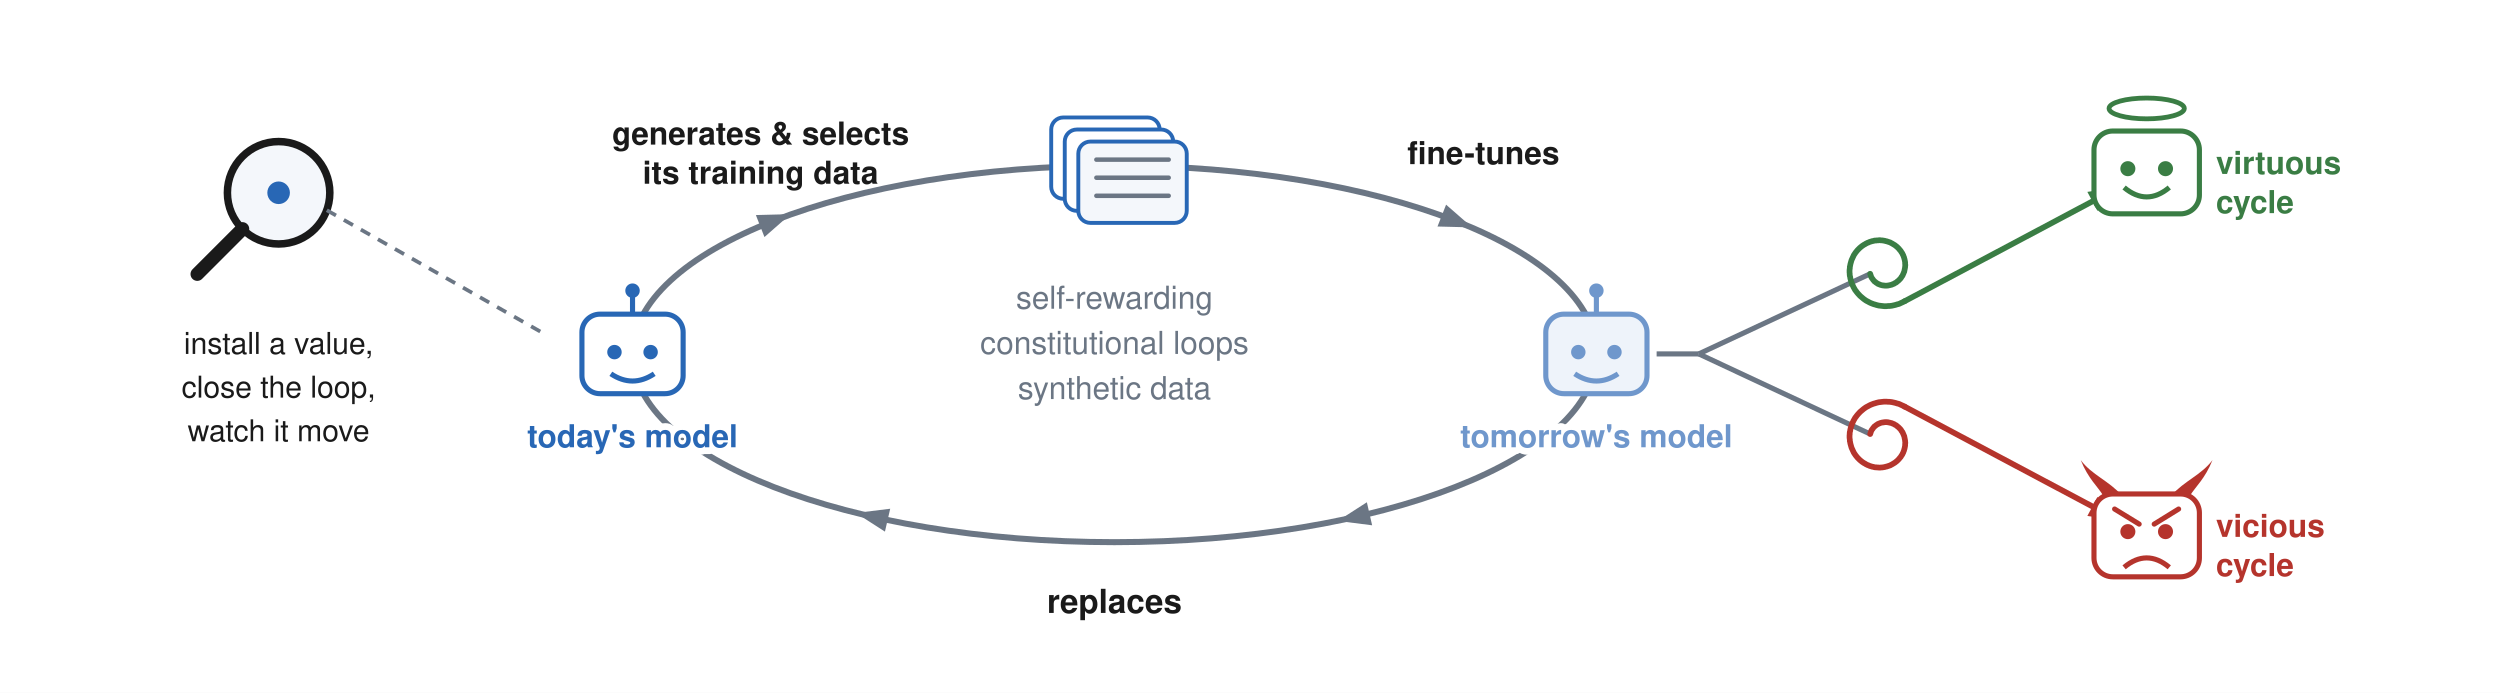
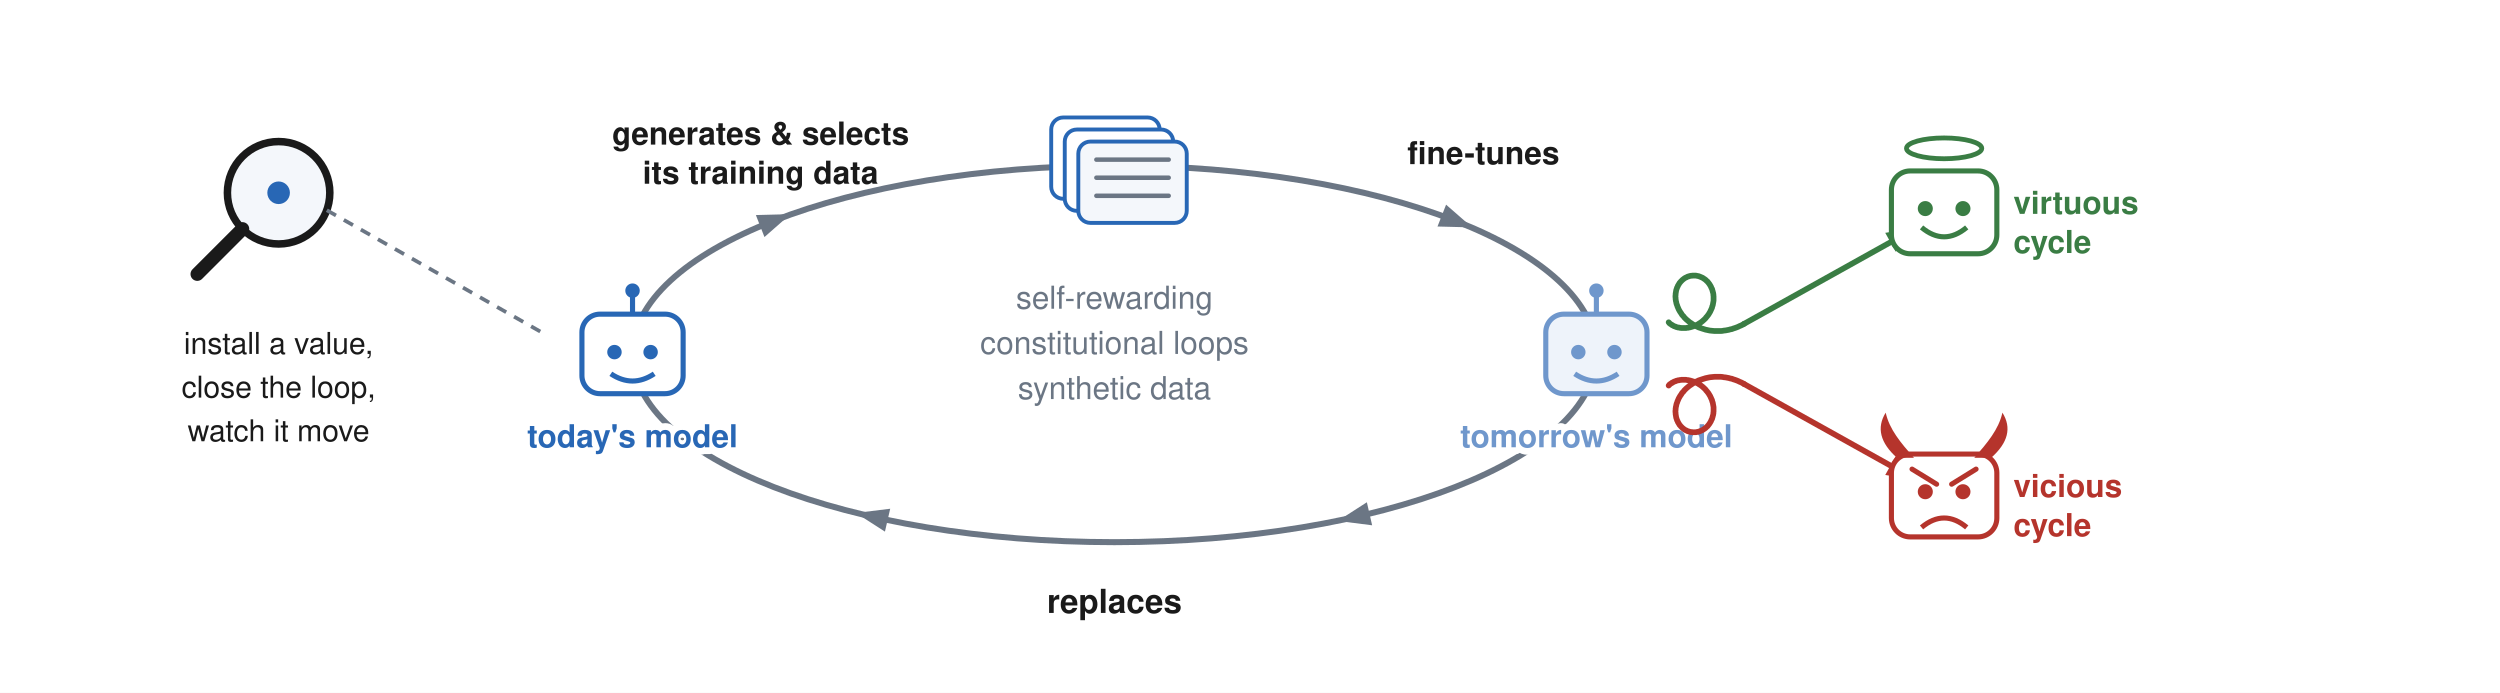
<svg xmlns="http://www.w3.org/2000/svg" viewBox="0 0 1660 460" font-family="Helvetica, Arial, sans-serif">
  <rect width="1660" height="460" fill="white" />
  <path d="M 420.0 235.0 A 320.0 125.0 0 0 1 740.0 110.0" fill="none" stroke="#6b7684" stroke-width="4" />
  <path d="M 740.0 110.0 A 320.0 125.0 0 0 1 1060.0 235.0" fill="none" stroke="#6b7684" stroke-width="4" />
  <path d="M 1060.0 235.0 A 320.0 125.0 0 0 1 420.0 235.0" fill="none" stroke="#6b7684" stroke-width="4" />
  <path d="M 524.9 142.2 L 507.6 157.4 L 501.9 142.8 z" fill="#6b7684" />
  <path d="M 977.5 151.0 L 954.5 150.4 L 960.2 135.9 z" fill="#6b7684" />
  <path d="M 888.3 345.9 L 907.6 333.5 L 911.1 348.8 z" fill="#6b7684" />
  <path d="M 568.3 340.6 L 591.1 337.8 L 587.6 353.0 z" fill="#6b7684" />
  <rect x="386.4" y="208.6" width="67.2" height="52.8" rx="12.0" fill="white" stroke="#2867b5" stroke-width="3.4" />
  <circle cx="408.0" cy="233.8" r="4.8" fill="#2867b5" />
  <circle cx="432.0" cy="233.8" r="4.8" fill="#2867b5" />
  <path d="M 405.6 248.2 Q 420.0 257.8 434.4 248.2" stroke="#2867b5" stroke-width="3.4" fill="none" />
  <line x1="420.0" y1="208.6" x2="420.0" y2="196.6" stroke="#2867b5" stroke-width="3.4" />
  <circle cx="420.0" cy="193.0" r="4.8" fill="#2867b5" />
  <text x="420.0" y="297.0" text-anchor="middle" font-family="Helvetica, Arial, sans-serif" font-size="21" font-weight="bold" fill="#2867b5" stroke="white" stroke-width="9" paint-order="stroke" stroke-linejoin="round">today's model</text>
  <rect x="698" y="78" width="72" height="54" rx="8" fill="white" stroke="#2867b5" stroke-width="2.6" />
  <rect x="707" y="86" width="72" height="54" rx="8" fill="white" stroke="#2867b5" stroke-width="2.6" />
  <rect x="716" y="94" width="72" height="54" rx="8" fill="#f4f7fb" stroke="#2867b5" stroke-width="2.6" />
  <line x1="728" y1="106" x2="776" y2="106" stroke="#6b7684" stroke-width="3" stroke-linecap="round" />
  <line x1="728" y1="118" x2="776" y2="118" stroke="#6b7684" stroke-width="3" stroke-linecap="round" />
  <line x1="728" y1="130" x2="776" y2="130" stroke="#6b7684" stroke-width="3" stroke-linecap="round" />
  <rect x="1026.4" y="208.6" width="67.2" height="52.8" rx="12.0" fill="#eef3fa" stroke="#6f97cc" stroke-width="3.4" />
  <circle cx="1048.0" cy="233.8" r="4.8" fill="#6f97cc" />
  <circle cx="1072.0" cy="233.8" r="4.8" fill="#6f97cc" />
  <path d="M 1045.6 248.2 Q 1060.0 257.8 1074.4 248.2" stroke="#6f97cc" stroke-width="3.4" fill="none" />
  <line x1="1060.0" y1="208.6" x2="1060.0" y2="196.6" stroke="#6f97cc" stroke-width="3.4" />
  <circle cx="1060.0" cy="193.0" r="4.8" fill="#6f97cc" />
  <text x="1060.0" y="297.0" text-anchor="middle" font-family="Helvetica, Arial, sans-serif" font-size="21" font-weight="bold" fill="#6f97cc" stroke="white" stroke-width="9" paint-order="stroke" stroke-linejoin="round">tomorrow's model</text>
  <text x="505.0" y="96.0" text-anchor="middle" font-family="Helvetica, Arial, sans-serif" font-size="21" font-weight="bold" fill="#1a1a1a">generates &amp; selects</text>
  <text x="505.0" y="122.0" text-anchor="middle" font-family="Helvetica, Arial, sans-serif" font-size="21" font-weight="bold" fill="#1a1a1a">its training data</text>
  <text x="985.0" y="109.0" text-anchor="middle" font-family="Helvetica, Arial, sans-serif" font-size="21" font-weight="bold" fill="#1a1a1a">fine-tunes</text>
  <text x="740.0" y="205.0" text-anchor="middle" font-family="Helvetica, Arial, sans-serif" font-size="21" font-weight="normal" fill="#6b7684">self-rewarding</text>
  <text x="740.0" y="235.0" text-anchor="middle" font-family="Helvetica, Arial, sans-serif" font-size="21" font-weight="normal" fill="#6b7684">constitutional loops</text>
  <text x="740.0" y="265.0" text-anchor="middle" font-family="Helvetica, Arial, sans-serif" font-size="21" font-weight="normal" fill="#6b7684">synthetic data</text>
  <text x="740.0" y="407.0" text-anchor="middle" font-family="Helvetica, Arial, sans-serif" font-size="22" font-weight="bold" fill="#1a1a1a">replaces</text>
  <circle cx="185.0" cy="128.0" r="34.0" fill="#f4f7fb" stroke="#1a1a1a" stroke-width="5" />
  <circle cx="185.0" cy="128.0" r="7.5" fill="#2867b5" />
  <line x1="161.0" y1="152.0" x2="131.0" y2="182.0" stroke="#1a1a1a" stroke-width="9" stroke-linecap="round" />
  <line x1="217.0" y1="139.6" x2="362" y2="222" stroke="#6b7684" stroke-width="2.5" stroke-dasharray="7 6" />
  <text x="185.0" y="235.0" text-anchor="middle" font-family="Helvetica, Arial, sans-serif" font-size="20" font-weight="normal" fill="#1a1a1a">install a value,</text>
  <text x="185.0" y="264.0" text-anchor="middle" font-family="Helvetica, Arial, sans-serif" font-size="20" font-weight="normal" fill="#1a1a1a">close the loop,</text>
  <text x="185.0" y="293.0" text-anchor="middle" font-family="Helvetica, Arial, sans-serif" font-size="20" font-weight="normal" fill="#1a1a1a">watch it move</text>
-   <line x1="1100" y1="235" x2="1128" y2="235" stroke="#6b7684" stroke-width="3.4" />
-   <line x1="1128" y1="235" x2="1241.8" y2="181.8" stroke="#6b7684" stroke-width="3.4" />
-   <path d="M 1241.8 181.8 L 1241.9 182.1 L 1242.0 182.4 L 1242.1 182.7 L 1242.2 183.0 L 1242.3 183.4 L 1242.4 183.7 L 1242.6 184.0 L 1242.7 184.3 L 1242.9 184.6 L 1243.1 184.9 L 1243.3 185.1 L 1243.5 185.4 L 1243.7 185.7 L 1243.9 186.0 L 1244.1 186.2 L 1244.4 186.5 L 1244.6 186.8 L 1244.9 187.0 L 1245.2 187.2 L 1245.5 187.5 L 1245.8 187.7 L 1246.1 187.9 L 1246.4 188.1 L 1246.7 188.3 L 1247.0 188.5 L 1247.4 188.6 L 1247.7 188.8 L 1248.1 188.9 L 1248.5 189.1 L 1248.8 189.2 L 1249.2 189.3 L 1249.6 189.4 L 1250.0 189.5 L 1250.4 189.5 L 1250.8 189.6 L 1251.2 189.6 L 1251.6 189.7 L 1252.0 189.7 L 1252.4 189.7 L 1252.9 189.7 L 1253.3 189.6 L 1253.7 189.6 L 1254.1 189.5 L 1254.5 189.4 L 1255.0 189.3 L 1255.4 189.2 L 1255.8 189.1 L 1256.2 189.0 L 1256.6 188.8 L 1257.0 188.6 L 1257.4 188.5 L 1257.8 188.3 L 1258.2 188.0 L 1258.6 187.8 L 1259.0 187.6 L 1259.4 187.3 L 1259.7 187.0 L 1260.1 186.7 L 1260.5 186.4 L 1260.8 186.1 L 1261.1 185.8 L 1261.5 185.4 L 1261.8 185.1 L 1262.1 184.7 L 1262.4 184.3 L 1262.6 183.9 L 1262.9 183.5 L 1263.2 183.1 L 1263.4 182.7 L 1263.6 182.2 L 1263.8 181.8 L 1264.0 181.3 L 1264.2 180.8 L 1264.4 180.4 L 1264.5 179.9 L 1264.6 179.4 L 1264.7 178.9 L 1264.8 178.4 L 1264.9 177.9 L 1265.0 177.3 L 1265.0 176.8 L 1265.1 176.3 L 1265.1 175.8 L 1265.0 175.2 L 1265.0 174.7 L 1265.0 174.2 L 1264.9 173.6 L 1264.8 173.1 L 1264.7 172.6 L 1264.6 172.1 L 1264.4 171.5 L 1264.3 171.0 L 1264.1 170.5 L 1263.9 170.0 L 1263.7 169.4 L 1263.4 168.9 L 1263.2 168.4 L 1262.9 167.9 L 1262.6 167.5 L 1262.3 167.0 L 1262.0 166.5 L 1261.6 166.1 L 1261.2 165.6 L 1260.9 165.2 L 1260.5 164.8 L 1260.0 164.3 L 1259.6 163.9 L 1259.2 163.6 L 1258.7 163.2 L 1258.2 162.8 L 1257.7 162.5 L 1257.2 162.2 L 1256.7 161.9 L 1256.2 161.6 L 1255.6 161.3 L 1255.1 161.0 L 1254.5 160.8 L 1253.9 160.6 L 1253.3 160.4 L 1252.7 160.2 L 1252.1 160.1 L 1251.5 159.9 L 1250.9 159.8 L 1250.3 159.7 L 1249.6 159.6 L 1249.0 159.6 L 1248.4 159.5 L 1247.7 159.5 L 1247.1 159.6 L 1246.4 159.6 L 1245.8 159.7 L 1245.1 159.7 L 1244.5 159.8 L 1243.9 160.0 L 1243.2 160.1 L 1242.6 160.3 L 1241.9 160.5 L 1241.3 160.7 L 1240.7 161.0 L 1240.1 161.2 L 1239.5 161.5 L 1238.9 161.8 L 1238.3 162.2 L 1237.7 162.5 L 1237.1 162.9 L 1236.5 163.3 L 1236.0 163.7 L 1235.5 164.1 L 1234.9 164.6 L 1234.4 165.1 L 1233.9 165.6 L 1233.4 166.1 L 1233.0 166.6 L 1232.5 167.2 L 1232.1 167.7 L 1231.7 168.3 L 1231.3 168.9 L 1230.9 169.5 L 1230.6 170.2 L 1230.3 170.8 L 1230.0 171.5 L 1229.7 172.1 L 1229.4 172.8 L 1229.2 173.5 L 1229.0 174.2 L 1228.8 174.9 L 1228.6 175.7 L 1228.5 176.4 L 1228.3 177.1 L 1228.3 177.9 L 1228.2 178.6 L 1228.1 179.4 L 1228.1 180.1 L 1228.1 180.9 L 1228.2 181.7 L 1228.2 182.4 L 1228.3 183.2 L 1228.5 183.9 L 1228.6 184.7 L 1228.8 185.5 L 1229.0 186.2 L 1229.2 187.0 L 1229.5 187.7 L 1229.7 188.4 L 1230.0 189.2 L 1230.4 189.9 L 1230.7 190.6 L 1231.1 191.3 L 1231.5 192.0 L 1231.9 192.7 L 1232.4 193.3 L 1232.9 194.0 L 1233.4 194.6 L 1233.9 195.2 L 1234.5 195.8 L 1235.0 196.4 L 1235.6 196.9 L 1236.3 197.5 L 1236.9 198.0 L 1237.5 198.5 L 1238.2 199.0 L 1238.9 199.5 L 1239.6 199.9 L 1240.4 200.3 L 1241.1 200.7 L 1241.9 201.1 L 1242.6 201.4 L 1243.4 201.7 L 1244.2 202.0 L 1245.0 202.2 L 1245.9 202.5 L 1246.7 202.7 L 1247.5 202.9 L 1248.4 203.0 L 1249.2 203.1 L 1250.1 203.2 L 1251.0 203.3 L 1251.9 203.3 L 1252.7 203.3 L 1253.6 203.2 L 1254.5 203.2 L 1255.4 203.1 L 1256.2 203.0 L 1257.1 202.8 L 1258.0 202.6 L 1258.8 202.4 L 1259.7 202.1 L 1260.6 201.9 L 1261.4 201.6 L 1262.2 201.2 L 1263.1 200.8 L 1263.9 200.4 L 1264.7 200.0" fill="none" stroke="#3a7d44" stroke-width="3.8" stroke-linecap="round" />
-   <line x1="1264.7" y1="200.0" x2="1397.1" y2="129.6" stroke="#3a7d44" stroke-width="3.8" stroke-linecap="round" />
-   <path d="M 1406.8 124.4 L 1392.7 140.0 L 1386.0 127.4 z" fill="#3a7d44" />
-   <rect x="1390.4" y="87.0" width="70.0" height="55.0" rx="12.5" fill="white" stroke="#3a7d44" stroke-width="3.4" />
-   <circle cx="1412.9" cy="112.0" r="5.0" fill="#3a7d44" />
-   <circle cx="1437.9" cy="112.0" r="5.0" fill="#3a7d44" />
-   <path d="M 1410.4 124.5 Q 1425.4 137.0 1440.4 124.5" stroke="#3a7d44" stroke-width="3.4" fill="none" />
-   <ellipse cx="1425.4" cy="72.0" rx="25.0" ry="6.9" fill="none" stroke="#3a7d44" stroke-width="3.2" />
-   <text x="1471.4" y="115.5" font-family="Helvetica, Arial, sans-serif" font-size="21" font-weight="bold" fill="#3a7d44">virtuous</text>
-   <text x="1471.4" y="141.5" font-family="Helvetica, Arial, sans-serif" font-size="21" font-weight="bold" fill="#3a7d44">cycle</text>
-   <line x1="1128" y1="235" x2="1241.8" y2="288.2" stroke="#6b7684" stroke-width="3.4" />
-   <path d="M 1241.8 288.2 L 1241.9 287.9 L 1242.0 287.6 L 1242.1 287.3 L 1242.2 287.0 L 1242.3 286.6 L 1242.4 286.3 L 1242.6 286.0 L 1242.7 285.7 L 1242.9 285.4 L 1243.1 285.1 L 1243.3 284.9 L 1243.5 284.6 L 1243.7 284.3 L 1243.9 284.0 L 1244.1 283.8 L 1244.4 283.5 L 1244.6 283.2 L 1244.9 283.0 L 1245.2 282.8 L 1245.5 282.5 L 1245.8 282.3 L 1246.1 282.1 L 1246.4 281.9 L 1246.7 281.7 L 1247.0 281.5 L 1247.4 281.4 L 1247.7 281.2 L 1248.1 281.1 L 1248.5 280.9 L 1248.8 280.8 L 1249.2 280.7 L 1249.6 280.6 L 1250.0 280.5 L 1250.4 280.5 L 1250.8 280.4 L 1251.2 280.4 L 1251.6 280.3 L 1252.0 280.3 L 1252.4 280.3 L 1252.9 280.3 L 1253.3 280.4 L 1253.7 280.4 L 1254.1 280.5 L 1254.5 280.6 L 1255.0 280.7 L 1255.4 280.8 L 1255.8 280.9 L 1256.2 281.0 L 1256.6 281.2 L 1257.0 281.4 L 1257.4 281.5 L 1257.8 281.7 L 1258.2 282.0 L 1258.6 282.2 L 1259.0 282.4 L 1259.4 282.7 L 1259.7 283.0 L 1260.1 283.3 L 1260.5 283.6 L 1260.8 283.9 L 1261.1 284.2 L 1261.5 284.6 L 1261.8 284.9 L 1262.1 285.3 L 1262.4 285.7 L 1262.6 286.1 L 1262.9 286.5 L 1263.2 286.9 L 1263.4 287.3 L 1263.6 287.8 L 1263.8 288.2 L 1264.0 288.7 L 1264.2 289.2 L 1264.4 289.6 L 1264.5 290.1 L 1264.6 290.6 L 1264.7 291.1 L 1264.8 291.6 L 1264.9 292.1 L 1265.0 292.7 L 1265.0 293.2 L 1265.1 293.7 L 1265.1 294.2 L 1265.0 294.8 L 1265.0 295.3 L 1265.0 295.8 L 1264.9 296.4 L 1264.8 296.9 L 1264.7 297.4 L 1264.6 297.9 L 1264.4 298.5 L 1264.3 299.0 L 1264.1 299.5 L 1263.9 300.0 L 1263.7 300.6 L 1263.4 301.1 L 1263.2 301.6 L 1262.9 302.1 L 1262.6 302.5 L 1262.3 303.0 L 1262.0 303.5 L 1261.6 303.9 L 1261.2 304.4 L 1260.9 304.8 L 1260.5 305.2 L 1260.0 305.7 L 1259.6 306.1 L 1259.2 306.4 L 1258.7 306.8 L 1258.2 307.2 L 1257.7 307.5 L 1257.2 307.8 L 1256.7 308.1 L 1256.2 308.4 L 1255.6 308.7 L 1255.1 309.0 L 1254.5 309.2 L 1253.9 309.4 L 1253.3 309.6 L 1252.7 309.8 L 1252.1 309.9 L 1251.5 310.1 L 1250.9 310.2 L 1250.3 310.3 L 1249.6 310.4 L 1249.0 310.4 L 1248.4 310.5 L 1247.7 310.5 L 1247.1 310.4 L 1246.4 310.4 L 1245.8 310.3 L 1245.1 310.3 L 1244.5 310.2 L 1243.9 310.0 L 1243.2 309.9 L 1242.6 309.7 L 1241.9 309.5 L 1241.3 309.3 L 1240.7 309.0 L 1240.1 308.8 L 1239.5 308.5 L 1238.9 308.2 L 1238.3 307.8 L 1237.7 307.5 L 1237.1 307.1 L 1236.5 306.7 L 1236.0 306.3 L 1235.5 305.9 L 1234.9 305.4 L 1234.4 304.9 L 1233.9 304.4 L 1233.4 303.9 L 1233.0 303.4 L 1232.5 302.8 L 1232.1 302.3 L 1231.7 301.7 L 1231.3 301.1 L 1230.9 300.5 L 1230.6 299.8 L 1230.3 299.2 L 1230.0 298.5 L 1229.7 297.9 L 1229.4 297.2 L 1229.2 296.5 L 1229.0 295.8 L 1228.8 295.1 L 1228.6 294.3 L 1228.5 293.6 L 1228.3 292.9 L 1228.3 292.1 L 1228.2 291.4 L 1228.1 290.6 L 1228.1 289.9 L 1228.1 289.1 L 1228.2 288.3 L 1228.2 287.6 L 1228.3 286.8 L 1228.5 286.1 L 1228.6 285.3 L 1228.8 284.5 L 1229.0 283.8 L 1229.2 283.0 L 1229.5 282.3 L 1229.7 281.6 L 1230.0 280.8 L 1230.4 280.1 L 1230.7 279.4 L 1231.1 278.7 L 1231.5 278.0 L 1231.9 277.3 L 1232.4 276.7 L 1232.9 276.0 L 1233.4 275.4 L 1233.9 274.8 L 1234.5 274.2 L 1235.0 273.6 L 1235.6 273.1 L 1236.3 272.5 L 1236.9 272.0 L 1237.5 271.5 L 1238.2 271.0 L 1238.9 270.5 L 1239.6 270.1 L 1240.4 269.7 L 1241.1 269.3 L 1241.9 268.9 L 1242.6 268.6 L 1243.4 268.3 L 1244.2 268.0 L 1245.0 267.8 L 1245.9 267.5 L 1246.7 267.3 L 1247.5 267.1 L 1248.4 267.0 L 1249.2 266.9 L 1250.1 266.8 L 1251.0 266.7 L 1251.9 266.7 L 1252.7 266.7 L 1253.6 266.8 L 1254.5 266.8 L 1255.4 266.9 L 1256.2 267.0 L 1257.1 267.2 L 1258.0 267.4 L 1258.8 267.6 L 1259.7 267.9 L 1260.6 268.1 L 1261.4 268.4 L 1262.2 268.8 L 1263.1 269.2 L 1263.9 269.6 L 1264.7 270.0" fill="none" stroke="#b5342c" stroke-width="3.8" stroke-linecap="round" />
-   <line x1="1264.7" y1="270.0" x2="1397.1" y2="340.4" stroke="#b5342c" stroke-width="3.8" stroke-linecap="round" />
-   <path d="M 1406.8 345.6 L 1386.0 342.6 L 1392.7 330.0 z" fill="#b5342c" />
-   <rect x="1390.4" y="328.0" width="70.0" height="55.0" rx="12.5" fill="white" stroke="#b5342c" stroke-width="3.4" />
-   <circle cx="1412.9" cy="353.0" r="5.0" fill="#b5342c" />
-   <circle cx="1437.9" cy="353.0" r="5.0" fill="#b5342c" />
-   <line x1="1404.1" y1="338.0" x2="1420.4" y2="348.0" stroke="#b5342c" stroke-width="3.4" stroke-linecap="round" />
-   <line x1="1446.6" y1="338.0" x2="1430.4" y2="348.0" stroke="#b5342c" stroke-width="3.4" stroke-linecap="round" />
-   <path d="M 1410.4 376.7 Q 1425.4 364.2 1440.4 376.7" stroke="#b5342c" stroke-width="3.4" fill="none" />
-   <path d="M 1409.1 329.2 C 1400.4 319.2 1389.1 315.5 1381.6 305.5 C 1386.6 318.0 1392.9 323.0 1396.6 329.2 Z" fill="#b5342c" />
-   <path d="M 1441.6 329.2 C 1450.4 319.2 1461.6 315.5 1469.1 305.5 C 1464.1 318.0 1457.9 323.0 1454.1 329.2 Z" fill="#b5342c" />
-   <text x="1471.4" y="356.5" font-family="Helvetica, Arial, sans-serif" font-size="21" font-weight="bold" fill="#b5342c">vicious</text>
-   <text x="1471.4" y="382.5" font-family="Helvetica, Arial, sans-serif" font-size="21" font-weight="bold" fill="#b5342c">cycle</text>
+   <path d="M 1108.0 214.0 L 1108.1 214.1 L 1108.3 214.3 L 1108.4 214.5 L 1108.6 214.6 L 1108.8 214.8 L 1108.9 214.9 L 1109.1 215.1 L 1109.3 215.2 L 1109.6 215.4 L 1109.8 215.5 L 1110.0 215.7 L 1110.3 215.8 L 1110.5 216.0 L 1110.8 216.1 L 1111.1 216.3 L 1111.3 216.4 L 1111.6 216.6 L 1112.0 216.7 L 1112.3 216.8 L 1112.6 216.9 L 1112.9 217.1 L 1113.3 217.2 L 1113.7 217.3 L 1114.0 217.4 L 1114.4 217.5 L 1114.8 217.5 L 1115.2 217.6 L 1115.6 217.7 L 1116.0 217.7 L 1116.4 217.8 L 1116.8 217.8 L 1117.3 217.8 L 1117.7 217.8 L 1118.2 217.8 L 1118.6 217.8 L 1119.1 217.8 L 1119.5 217.8 L 1120.0 217.7 L 1120.5 217.6 L 1121.0 217.6 L 1121.4 217.5 L 1121.9 217.4 L 1122.4 217.3 L 1122.9 217.1 L 1123.4 217.0 L 1123.9 216.8 L 1124.4 216.7 L 1124.9 216.5 L 1125.4 216.3 L 1125.8 216.1 L 1126.3 215.9 L 1126.8 215.6 L 1127.3 215.4 L 1127.8 215.1 L 1128.2 214.8 L 1128.7 214.5 L 1129.2 214.2 L 1129.6 213.9 L 1130.1 213.5 L 1130.5 213.2 L 1130.9 212.8 L 1131.4 212.4 L 1131.8 212.0 L 1132.2 211.6 L 1132.6 211.2 L 1132.9 210.7 L 1133.3 210.3 L 1133.7 209.8 L 1134.0 209.4 L 1134.4 208.9 L 1134.7 208.4 L 1135.0 207.9 L 1135.3 207.4 L 1135.6 206.9 L 1135.8 206.4 L 1136.1 205.8 L 1136.3 205.3 L 1136.6 204.7 L 1136.8 204.2 L 1136.9 203.6 L 1137.1 203.1 L 1137.3 202.5 L 1137.4 201.9 L 1137.5 201.3 L 1137.6 200.8 L 1137.7 200.2 L 1137.8 199.6 L 1137.8 199.0 L 1137.8 198.4 L 1137.8 197.8 L 1137.8 197.3 L 1137.8 196.7 L 1137.7 196.1 L 1137.7 195.5 L 1137.6 195.0 L 1137.5 194.4 L 1137.3 193.8 L 1137.2 193.3 L 1137.0 192.7 L 1136.9 192.2 L 1136.7 191.7 L 1136.4 191.2 L 1136.2 190.7 L 1136.0 190.2 L 1135.7 189.7 L 1135.4 189.2 L 1135.1 188.7 L 1134.8 188.3 L 1134.5 187.9 L 1134.1 187.4 L 1133.8 187.0 L 1133.4 186.7 L 1133.0 186.3 L 1132.6 185.9 L 1132.2 185.6 L 1131.8 185.3 L 1131.3 185.0 L 1130.9 184.7 L 1130.4 184.4 L 1129.9 184.2 L 1129.5 184.0 L 1129.0 183.8 L 1128.5 183.6 L 1128.0 183.4 L 1127.5 183.3 L 1127.0 183.2 L 1126.5 183.1 L 1126.0 183.0 L 1125.5 183.0 L 1125.0 183.0 L 1124.4 183.0 L 1123.9 183.0 L 1123.4 183.1 L 1122.9 183.1 L 1122.4 183.2 L 1121.9 183.3 L 1121.4 183.5 L 1120.9 183.6 L 1120.4 183.8 L 1119.9 184.1 L 1119.4 184.3 L 1119.0 184.5 L 1118.5 184.8 L 1118.1 185.1 L 1117.6 185.5 L 1117.2 185.8 L 1116.8 186.2 L 1116.4 186.6 L 1116.0 187.0 L 1115.7 187.4 L 1115.3 187.8 L 1115.0 188.3 L 1114.7 188.8 L 1114.4 189.3 L 1114.1 189.8 L 1113.9 190.4 L 1113.6 190.9 L 1113.4 191.5 L 1113.2 192.1 L 1113.0 192.7 L 1112.9 193.3 L 1112.8 193.9 L 1112.7 194.5 L 1112.6 195.2 L 1112.6 195.8 L 1112.5 196.5 L 1112.5 197.2 L 1112.6 197.8 L 1112.6 198.5 L 1112.7 199.2 L 1112.8 199.9 L 1113.0 200.6 L 1113.1 201.3 L 1113.3 202.0 L 1113.6 202.7 L 1113.8 203.4 L 1114.1 204.1 L 1114.4 204.8 L 1114.7 205.5 L 1115.1 206.2 L 1115.5 206.9 L 1115.9 207.5 L 1116.4 208.2 L 1116.8 208.9 L 1117.3 209.5 L 1117.9 210.1 L 1118.4 210.8 L 1119.0 211.4 L 1119.6 212.0 L 1120.3 212.6 L 1120.9 213.1 L 1121.6 213.7 L 1122.3 214.2 L 1123.1 214.7 L 1123.8 215.2 L 1124.6 215.7 L 1125.4 216.1 L 1126.2 216.6 L 1127.1 217.0 L 1127.9 217.4 L 1128.8 217.7 L 1129.7 218.0 L 1130.6 218.3 L 1131.6 218.6 L 1132.5 218.9 L 1133.5 219.1 L 1134.4 219.3 L 1135.4 219.5 L 1136.4 219.6 L 1137.4 219.7 L 1138.5 219.8 L 1139.5 219.8 L 1140.5 219.8 L 1141.6 219.8 L 1142.6 219.8 L 1143.7 219.7 L 1144.7 219.5 L 1145.8 219.4 L 1146.8 219.2 L 1147.9 219.0 L 1148.9 218.7 L 1150.0 218.5 L 1151.0 218.1 L 1152.0 217.8 L 1153.1 217.4 L 1154.1 217.0 L 1155.1 216.5 L 1156.1 216.1 L 1157.1 215.6 L 1158.1 215.0" fill="none" stroke="#3a7d44" stroke-width="3.8" stroke-linecap="round" />
+   <line x1="1158.1" y1="215.0" x2="1262.9" y2="156.6" stroke="#3a7d44" stroke-width="3.8" stroke-linecap="round" />
+   <path d="M 1272.5 151.3 L 1258.7 167.1 L 1251.8 154.6 z" fill="#3a7d44" />
+   <rect x="1255.9" y="113.5" width="70.0" height="55.0" rx="12.5" fill="white" stroke="#3a7d44" stroke-width="3.4" />
+   <circle cx="1278.4" cy="138.5" r="5.0" fill="#3a7d44" />
+   <circle cx="1303.4" cy="138.5" r="5.0" fill="#3a7d44" />
+   <path d="M 1275.9 151.0 Q 1290.9 163.5 1305.9 151.0" stroke="#3a7d44" stroke-width="3.4" fill="none" />
+   <ellipse cx="1290.9" cy="98.5" rx="25.0" ry="6.9" fill="none" stroke="#3a7d44" stroke-width="3.2" />
+   <text x="1336.9" y="142.0" font-family="Helvetica, Arial, sans-serif" font-size="21" font-weight="bold" fill="#3a7d44">virtuous</text>
+   <text x="1336.9" y="168.0" font-family="Helvetica, Arial, sans-serif" font-size="21" font-weight="bold" fill="#3a7d44">cycle</text>
+   <path d="M 1108.0 256.0 L 1108.1 255.9 L 1108.3 255.7 L 1108.4 255.5 L 1108.6 255.4 L 1108.8 255.2 L 1108.9 255.1 L 1109.1 254.9 L 1109.3 254.8 L 1109.6 254.6 L 1109.8 254.5 L 1110.0 254.3 L 1110.3 254.2 L 1110.5 254.0 L 1110.8 253.9 L 1111.1 253.7 L 1111.3 253.6 L 1111.6 253.4 L 1112.0 253.3 L 1112.3 253.2 L 1112.6 253.1 L 1112.9 252.9 L 1113.3 252.8 L 1113.7 252.7 L 1114.0 252.6 L 1114.4 252.5 L 1114.8 252.5 L 1115.2 252.4 L 1115.6 252.3 L 1116.0 252.3 L 1116.4 252.2 L 1116.8 252.2 L 1117.3 252.2 L 1117.7 252.2 L 1118.2 252.2 L 1118.6 252.2 L 1119.1 252.2 L 1119.5 252.2 L 1120.0 252.3 L 1120.5 252.4 L 1121.0 252.4 L 1121.4 252.5 L 1121.9 252.6 L 1122.4 252.7 L 1122.9 252.9 L 1123.4 253.0 L 1123.9 253.2 L 1124.4 253.3 L 1124.9 253.5 L 1125.4 253.7 L 1125.8 253.9 L 1126.3 254.1 L 1126.8 254.4 L 1127.3 254.6 L 1127.8 254.9 L 1128.2 255.2 L 1128.7 255.5 L 1129.2 255.8 L 1129.6 256.1 L 1130.1 256.5 L 1130.5 256.8 L 1130.9 257.2 L 1131.4 257.6 L 1131.8 258.0 L 1132.2 258.4 L 1132.6 258.8 L 1132.9 259.3 L 1133.3 259.7 L 1133.7 260.2 L 1134.0 260.6 L 1134.4 261.1 L 1134.7 261.6 L 1135.0 262.1 L 1135.3 262.6 L 1135.6 263.1 L 1135.8 263.6 L 1136.1 264.2 L 1136.3 264.7 L 1136.6 265.3 L 1136.8 265.8 L 1136.9 266.4 L 1137.1 266.9 L 1137.3 267.5 L 1137.4 268.1 L 1137.5 268.7 L 1137.6 269.2 L 1137.7 269.8 L 1137.8 270.4 L 1137.8 271.0 L 1137.8 271.6 L 1137.8 272.2 L 1137.8 272.7 L 1137.8 273.3 L 1137.7 273.9 L 1137.7 274.5 L 1137.6 275.0 L 1137.5 275.6 L 1137.3 276.2 L 1137.2 276.7 L 1137.0 277.3 L 1136.9 277.8 L 1136.7 278.3 L 1136.4 278.8 L 1136.2 279.3 L 1136.0 279.8 L 1135.7 280.3 L 1135.4 280.8 L 1135.1 281.3 L 1134.8 281.7 L 1134.5 282.1 L 1134.1 282.6 L 1133.8 283.0 L 1133.4 283.3 L 1133.0 283.7 L 1132.6 284.1 L 1132.2 284.4 L 1131.8 284.7 L 1131.3 285.0 L 1130.9 285.3 L 1130.4 285.6 L 1129.9 285.8 L 1129.5 286.0 L 1129.0 286.2 L 1128.5 286.4 L 1128.0 286.6 L 1127.5 286.7 L 1127.0 286.8 L 1126.5 286.9 L 1126.0 287.0 L 1125.5 287.0 L 1125.0 287.0 L 1124.4 287.0 L 1123.9 287.0 L 1123.4 286.9 L 1122.9 286.9 L 1122.4 286.8 L 1121.9 286.7 L 1121.4 286.5 L 1120.9 286.4 L 1120.4 286.2 L 1119.9 285.9 L 1119.4 285.7 L 1119.0 285.5 L 1118.5 285.2 L 1118.1 284.9 L 1117.6 284.5 L 1117.2 284.2 L 1116.8 283.8 L 1116.4 283.4 L 1116.0 283.0 L 1115.7 282.6 L 1115.3 282.2 L 1115.0 281.7 L 1114.7 281.2 L 1114.4 280.7 L 1114.1 280.2 L 1113.9 279.6 L 1113.6 279.1 L 1113.4 278.5 L 1113.2 277.9 L 1113.0 277.3 L 1112.9 276.7 L 1112.8 276.1 L 1112.7 275.5 L 1112.6 274.8 L 1112.6 274.2 L 1112.5 273.5 L 1112.5 272.8 L 1112.6 272.2 L 1112.6 271.5 L 1112.7 270.8 L 1112.8 270.1 L 1113.0 269.4 L 1113.1 268.7 L 1113.3 268.0 L 1113.6 267.3 L 1113.8 266.6 L 1114.1 265.9 L 1114.4 265.2 L 1114.7 264.5 L 1115.1 263.8 L 1115.5 263.1 L 1115.9 262.5 L 1116.4 261.8 L 1116.8 261.1 L 1117.3 260.5 L 1117.9 259.9 L 1118.4 259.2 L 1119.0 258.6 L 1119.6 258.0 L 1120.3 257.4 L 1120.9 256.9 L 1121.6 256.3 L 1122.3 255.8 L 1123.1 255.3 L 1123.8 254.8 L 1124.6 254.3 L 1125.4 253.9 L 1126.2 253.4 L 1127.1 253.0 L 1127.9 252.6 L 1128.8 252.3 L 1129.7 252.0 L 1130.6 251.7 L 1131.6 251.4 L 1132.5 251.1 L 1133.5 250.9 L 1134.4 250.7 L 1135.4 250.5 L 1136.4 250.4 L 1137.4 250.3 L 1138.5 250.2 L 1139.5 250.2 L 1140.5 250.2 L 1141.6 250.2 L 1142.6 250.2 L 1143.7 250.3 L 1144.7 250.5 L 1145.8 250.6 L 1146.8 250.8 L 1147.9 251.0 L 1148.9 251.3 L 1150.0 251.5 L 1151.0 251.9 L 1152.0 252.2 L 1153.1 252.6 L 1154.1 253.0 L 1155.1 253.5 L 1156.1 253.9 L 1157.1 254.4 L 1158.1 255.0" fill="none" stroke="#b5342c" stroke-width="3.8" stroke-linecap="round" />
+   <line x1="1158.1" y1="255.0" x2="1262.9" y2="313.4" stroke="#b5342c" stroke-width="3.8" stroke-linecap="round" />
+   <path d="M 1272.5 318.7 L 1251.8 315.4 L 1258.7 302.9 z" fill="#b5342c" />
+   <rect x="1255.9" y="301.5" width="70.0" height="55.0" rx="12.5" fill="white" stroke="#b5342c" stroke-width="3.4" />
+   <circle cx="1278.4" cy="326.5" r="5.0" fill="#b5342c" />
+   <circle cx="1303.4" cy="326.5" r="5.0" fill="#b5342c" />
+   <line x1="1269.6" y1="311.5" x2="1285.9" y2="321.5" stroke="#b5342c" stroke-width="3.4" stroke-linecap="round" />
+   <line x1="1312.1" y1="311.5" x2="1295.9" y2="321.5" stroke="#b5342c" stroke-width="3.4" stroke-linecap="round" />
+   <path d="M 1275.9 350.2 Q 1290.9 337.7 1305.9 350.2" stroke="#b5342c" stroke-width="3.4" fill="none" />
+   <path d="M 1259.6 304.0 C 1248.4 294.0 1245.9 284.0 1252.1 274.0 C 1254.6 285.2 1262.1 294.0 1270.9 304.0 Z" fill="#b5342c" />
+   <path d="M 1322.1 304.0 C 1333.4 294.0 1335.9 284.0 1329.6 274.0 C 1327.1 285.2 1319.6 294.0 1310.9 304.0 Z" fill="#b5342c" />
+   <text x="1336.9" y="330.0" font-family="Helvetica, Arial, sans-serif" font-size="21" font-weight="bold" fill="#b5342c">vicious</text>
+   <text x="1336.9" y="356.0" font-family="Helvetica, Arial, sans-serif" font-size="21" font-weight="bold" fill="#b5342c">cycle</text>
</svg>
